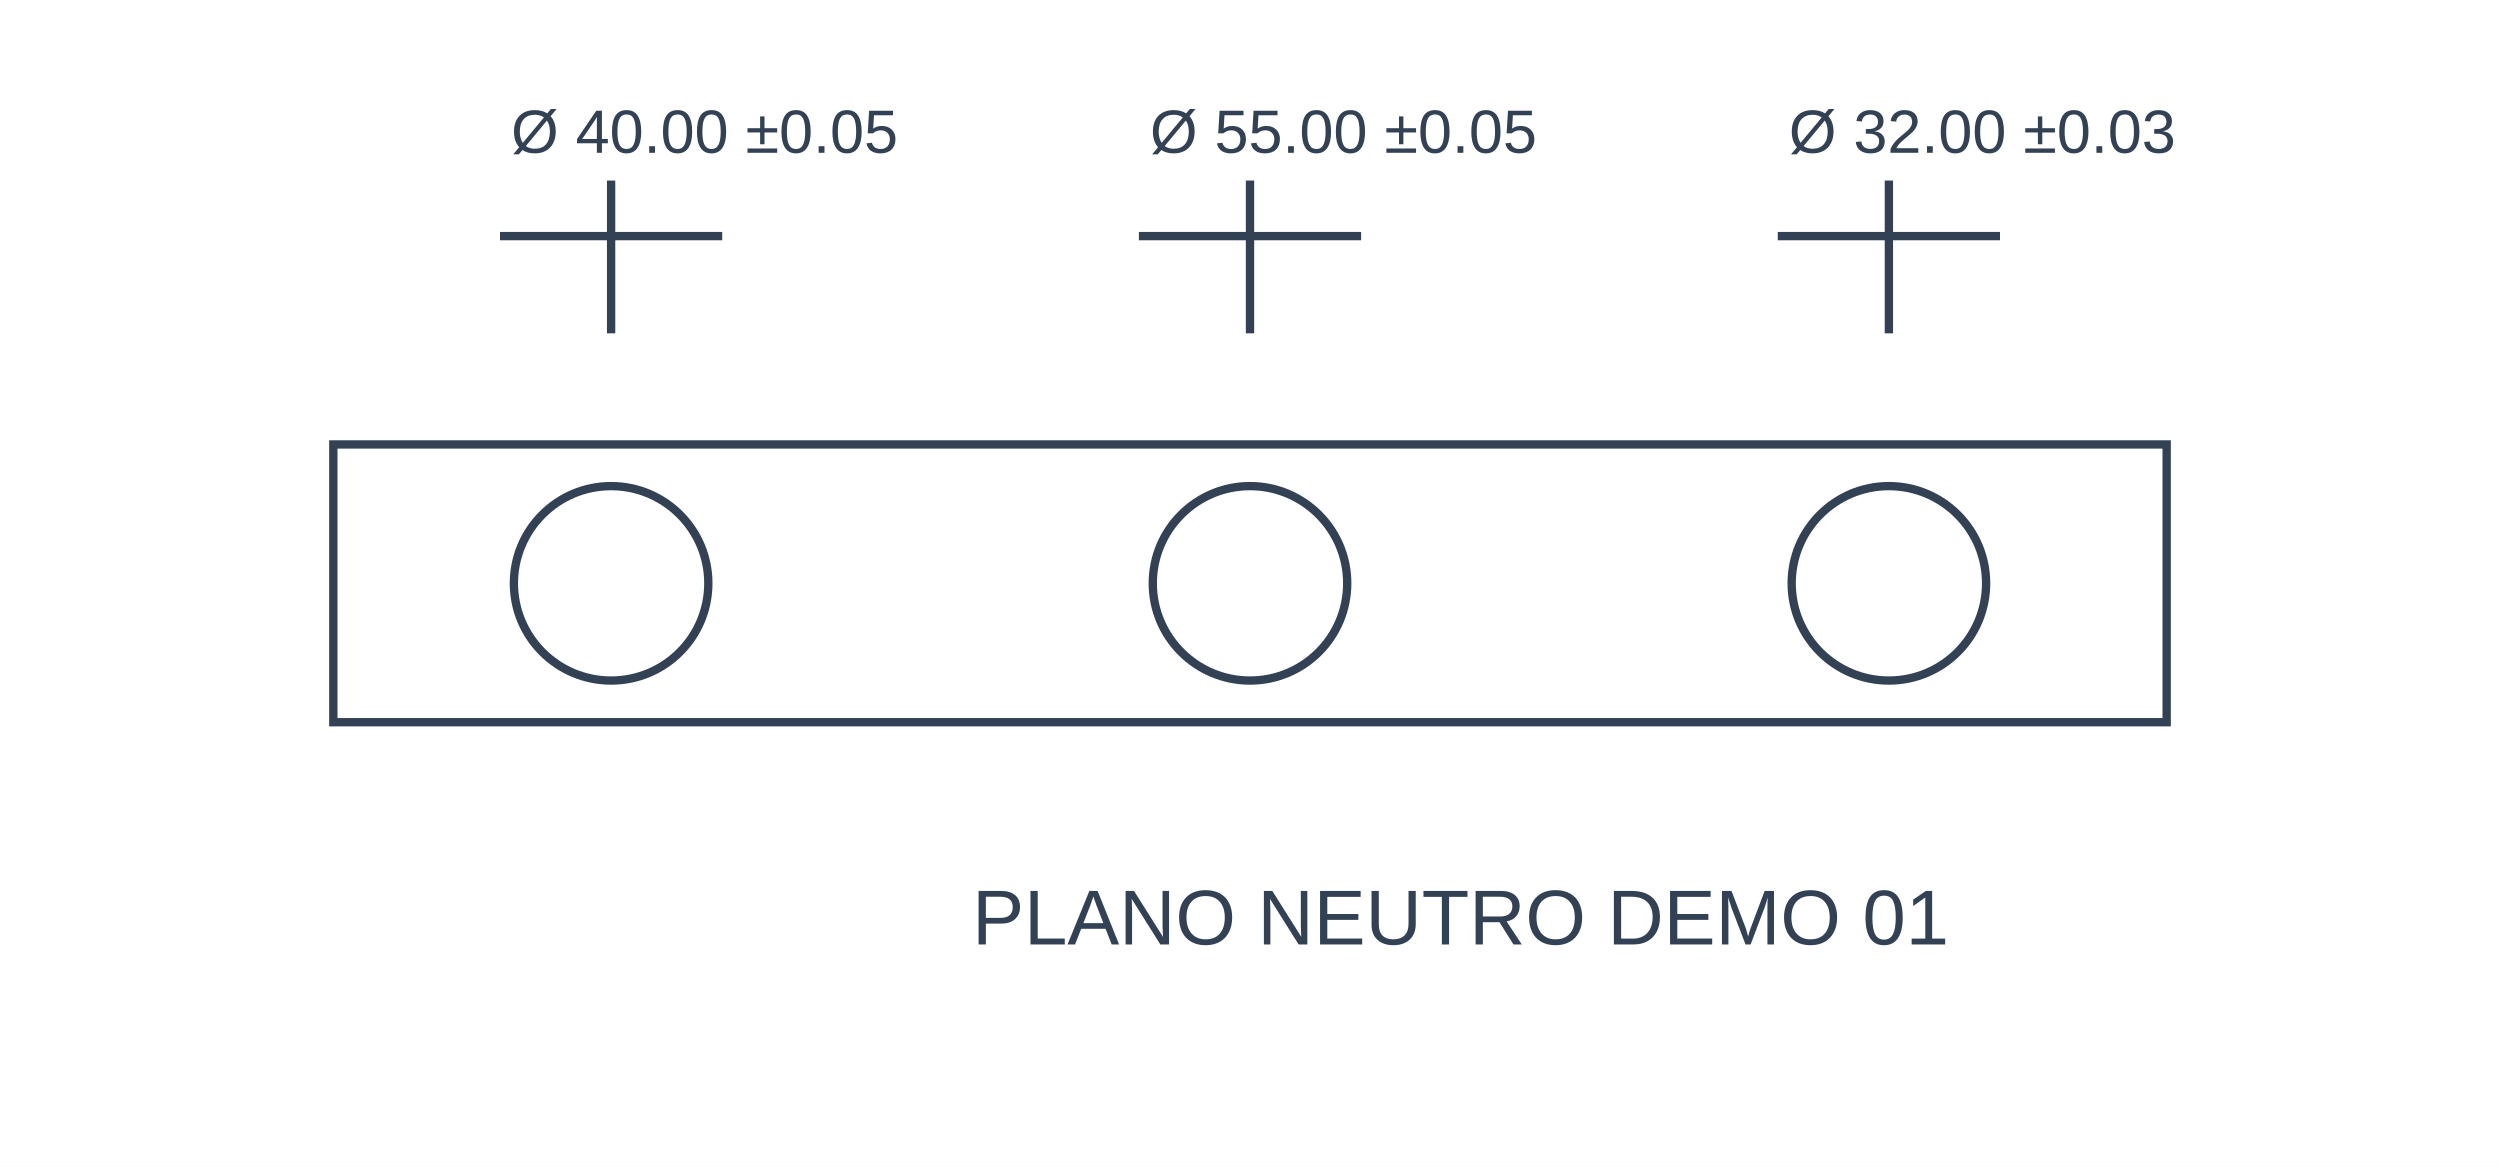
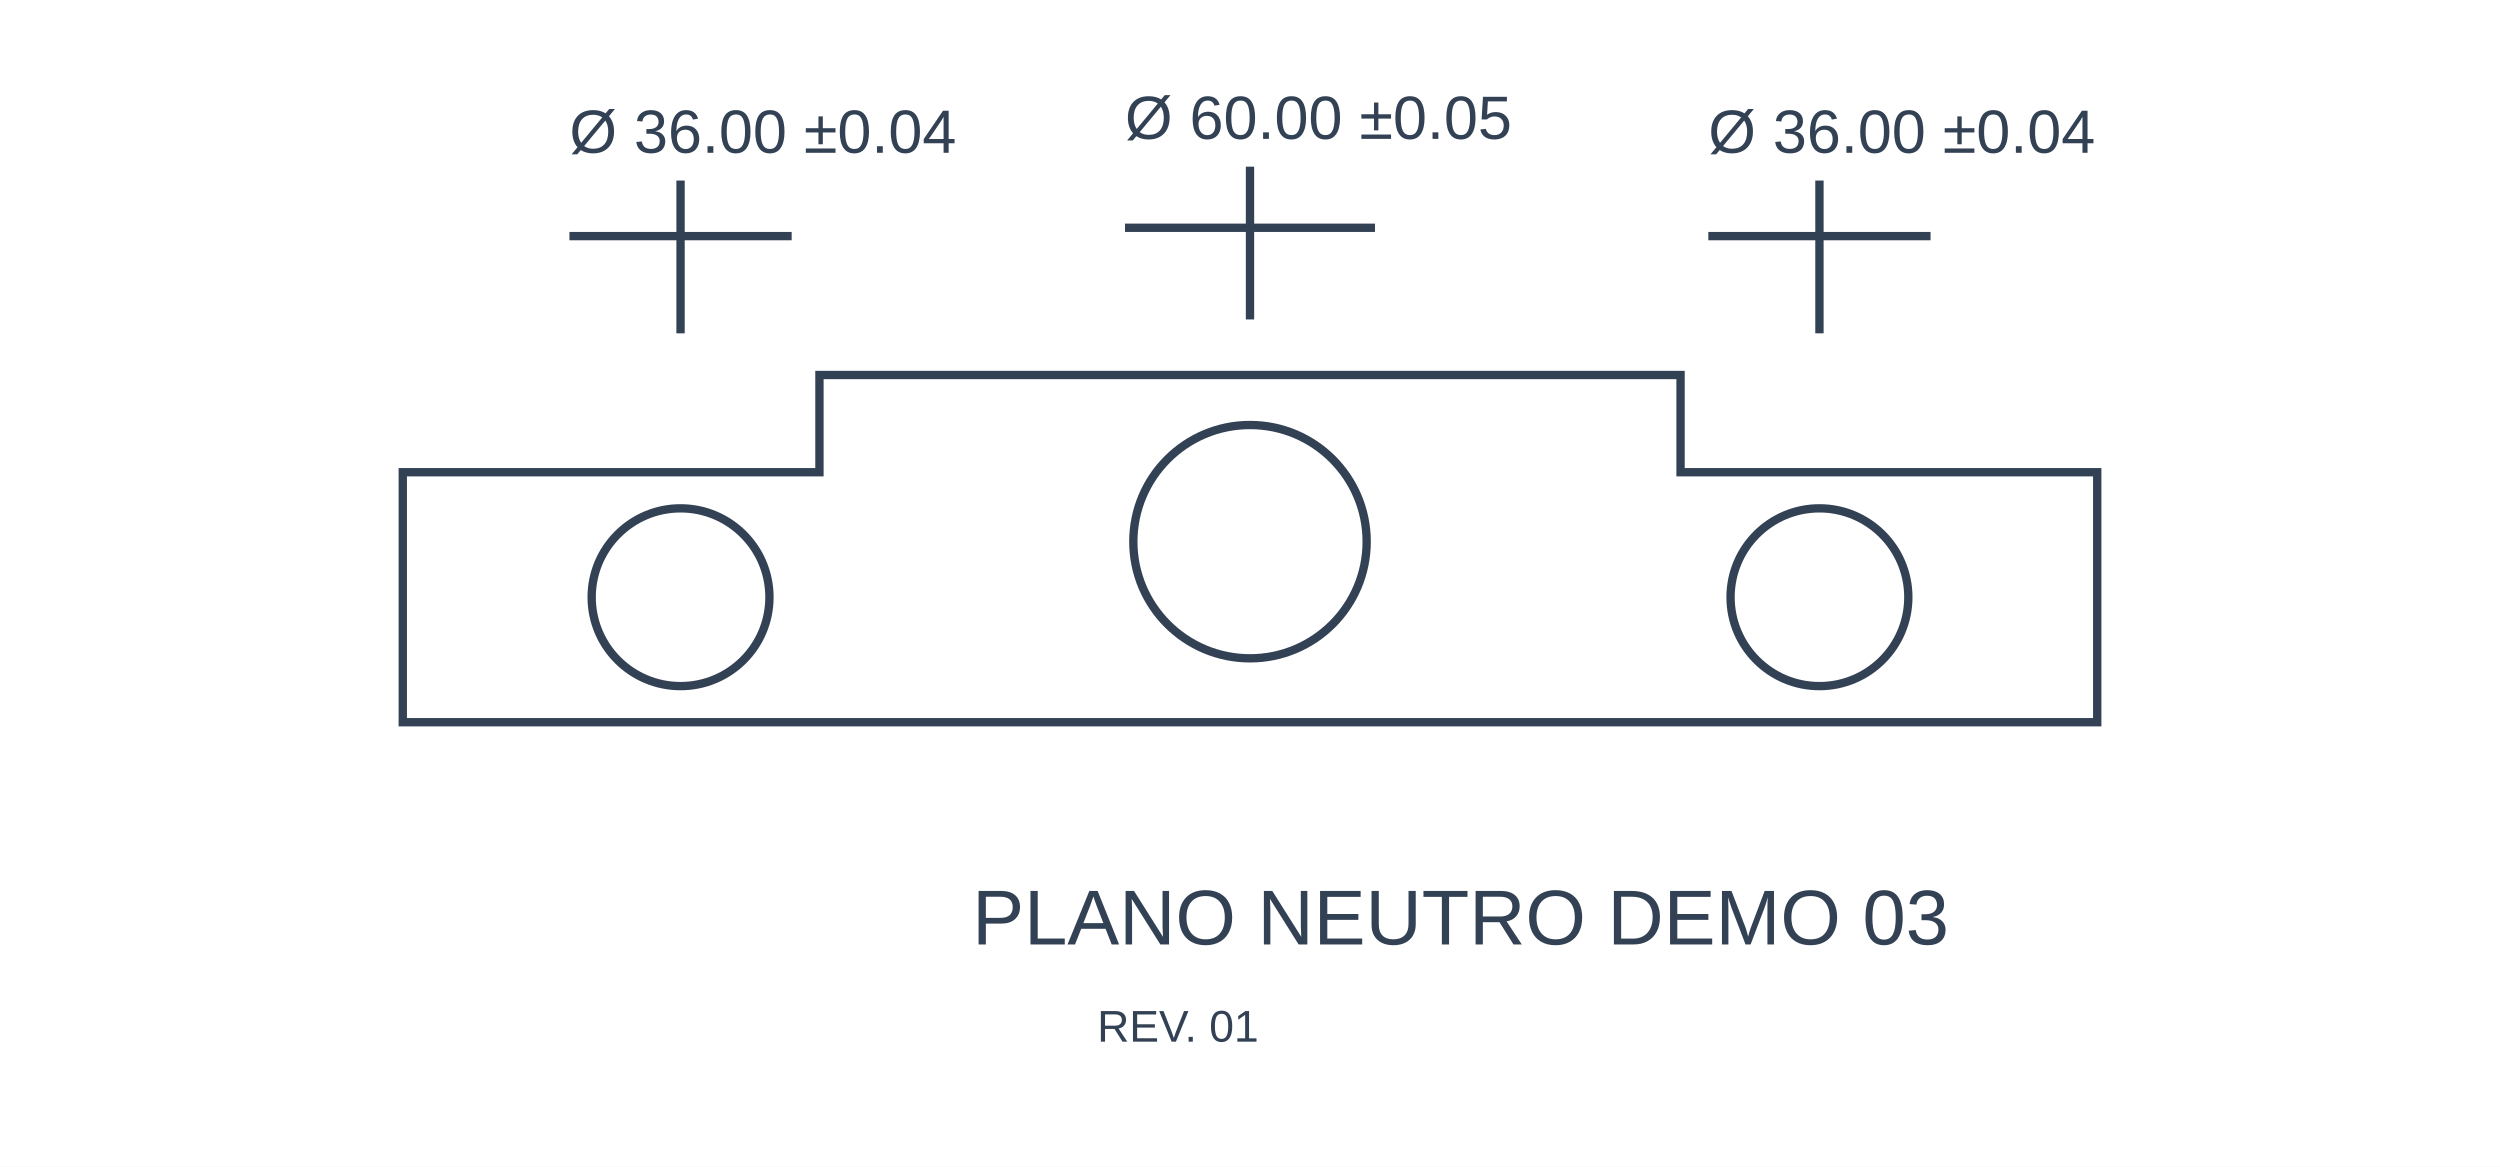
<svg xmlns="http://www.w3.org/2000/svg" viewBox="0 0 900 420">
  <rect width="900" height="420" fill="white" />
  <g stroke="#334155" fill="none" stroke-width="3">
-     <rect x="120" y="160" width="660" height="100" />
-     <circle cx="220" cy="210" r="35" />
-     <circle cx="450" cy="210" r="35" />
-     <circle cx="680" cy="210" r="35" />
-     <path d="M220 120v-55M450 120V65M680 120V65M180 85h80M410 85h80M640 85h80" />
+     <path d="M145 170h150v-35h310v35h150v90H145z" />
+     <circle cx="245" cy="215" r="32" />
+     <circle cx="450" cy="195" r="42" />
+     <circle cx="655" cy="215" r="32" />
+     <path d="M245 120V65M450 115V60M655 120V65M205 85h80M405 82h90M615 85h80" />
  </g>
  <g font-family="Arial" fill="#334155" font-size="22">
-     <text x="184" y="55">Ø 40.00 ±0.05</text>
-     <text x="414" y="55">Ø 55.00 ±0.05</text>
-     <text x="644" y="55">Ø 32.00 ±0.03</text>
-     <text x="350" y="340" font-size="28">PLANO NEUTRO DEMO 01</text>
+     <text x="205" y="55">Ø 36.00 ±0.04</text>
+     <text x="405" y="50">Ø 60.00 ±0.05</text>
+     <text x="615" y="55">Ø 36.00 ±0.04</text>
+     <text x="350" y="340" font-size="28">PLANO NEUTRO DEMO 03</text>
+     <text x="395" y="375" font-size="16">REV. 01</text>
  </g>
</svg>
